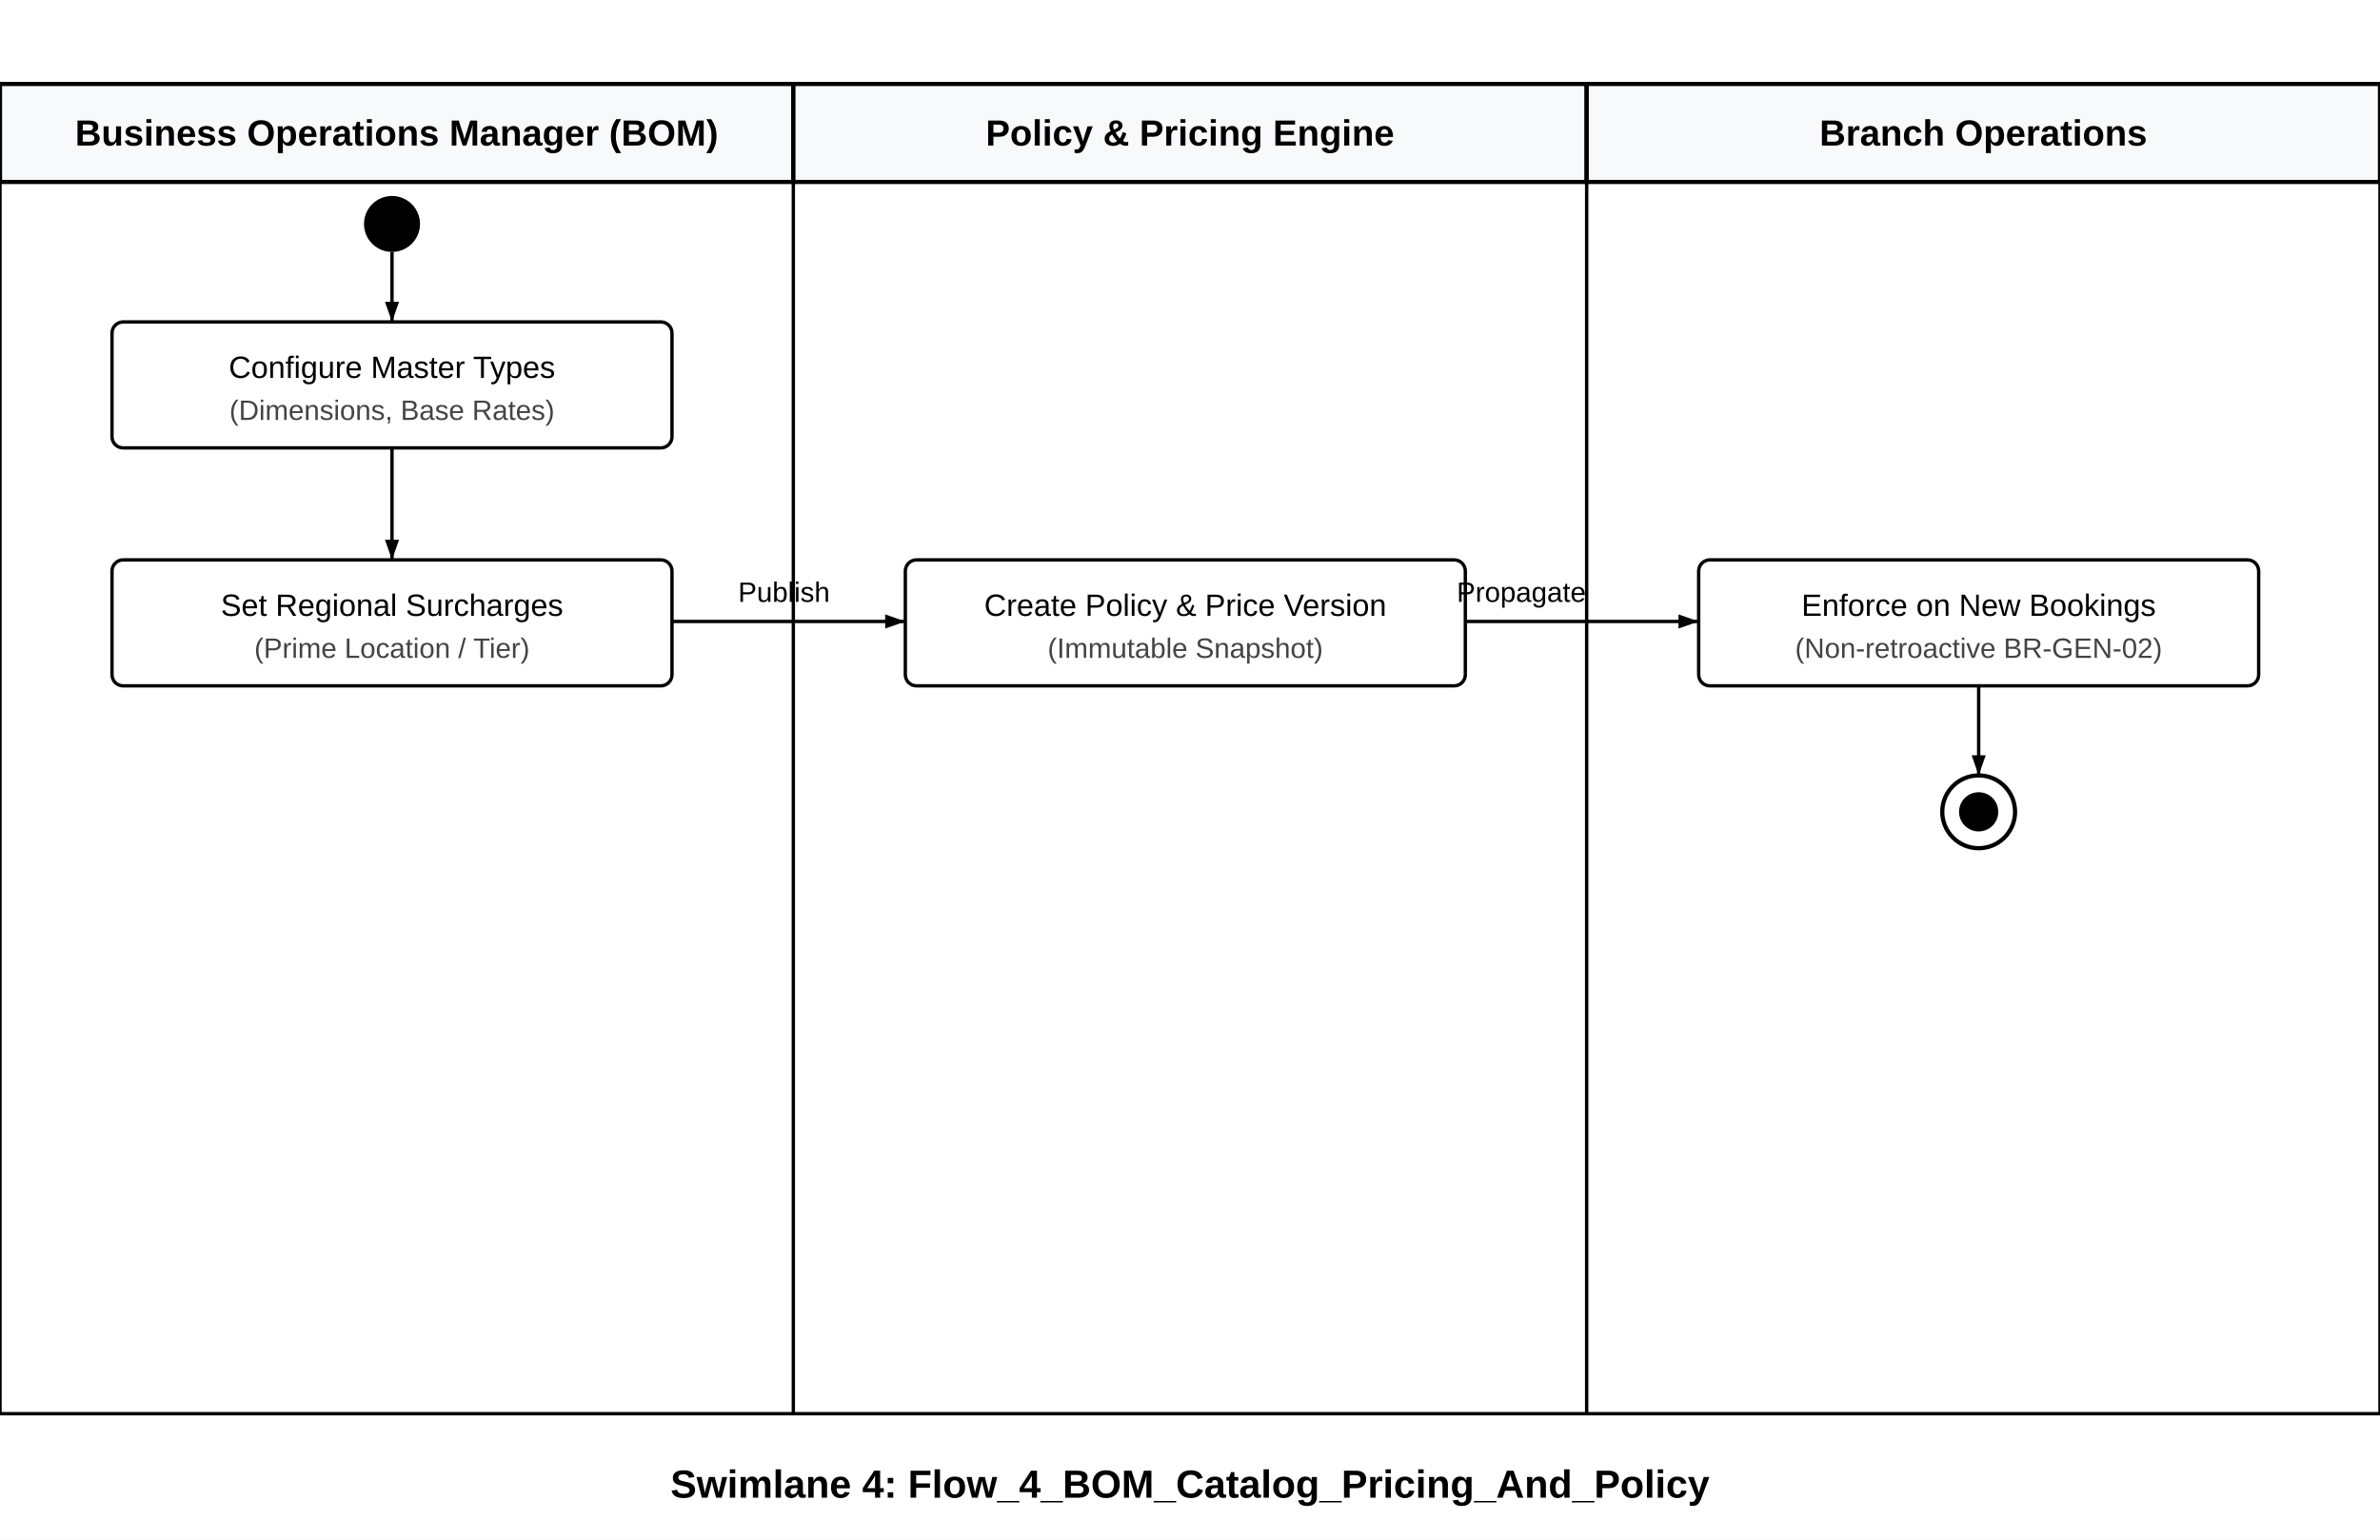
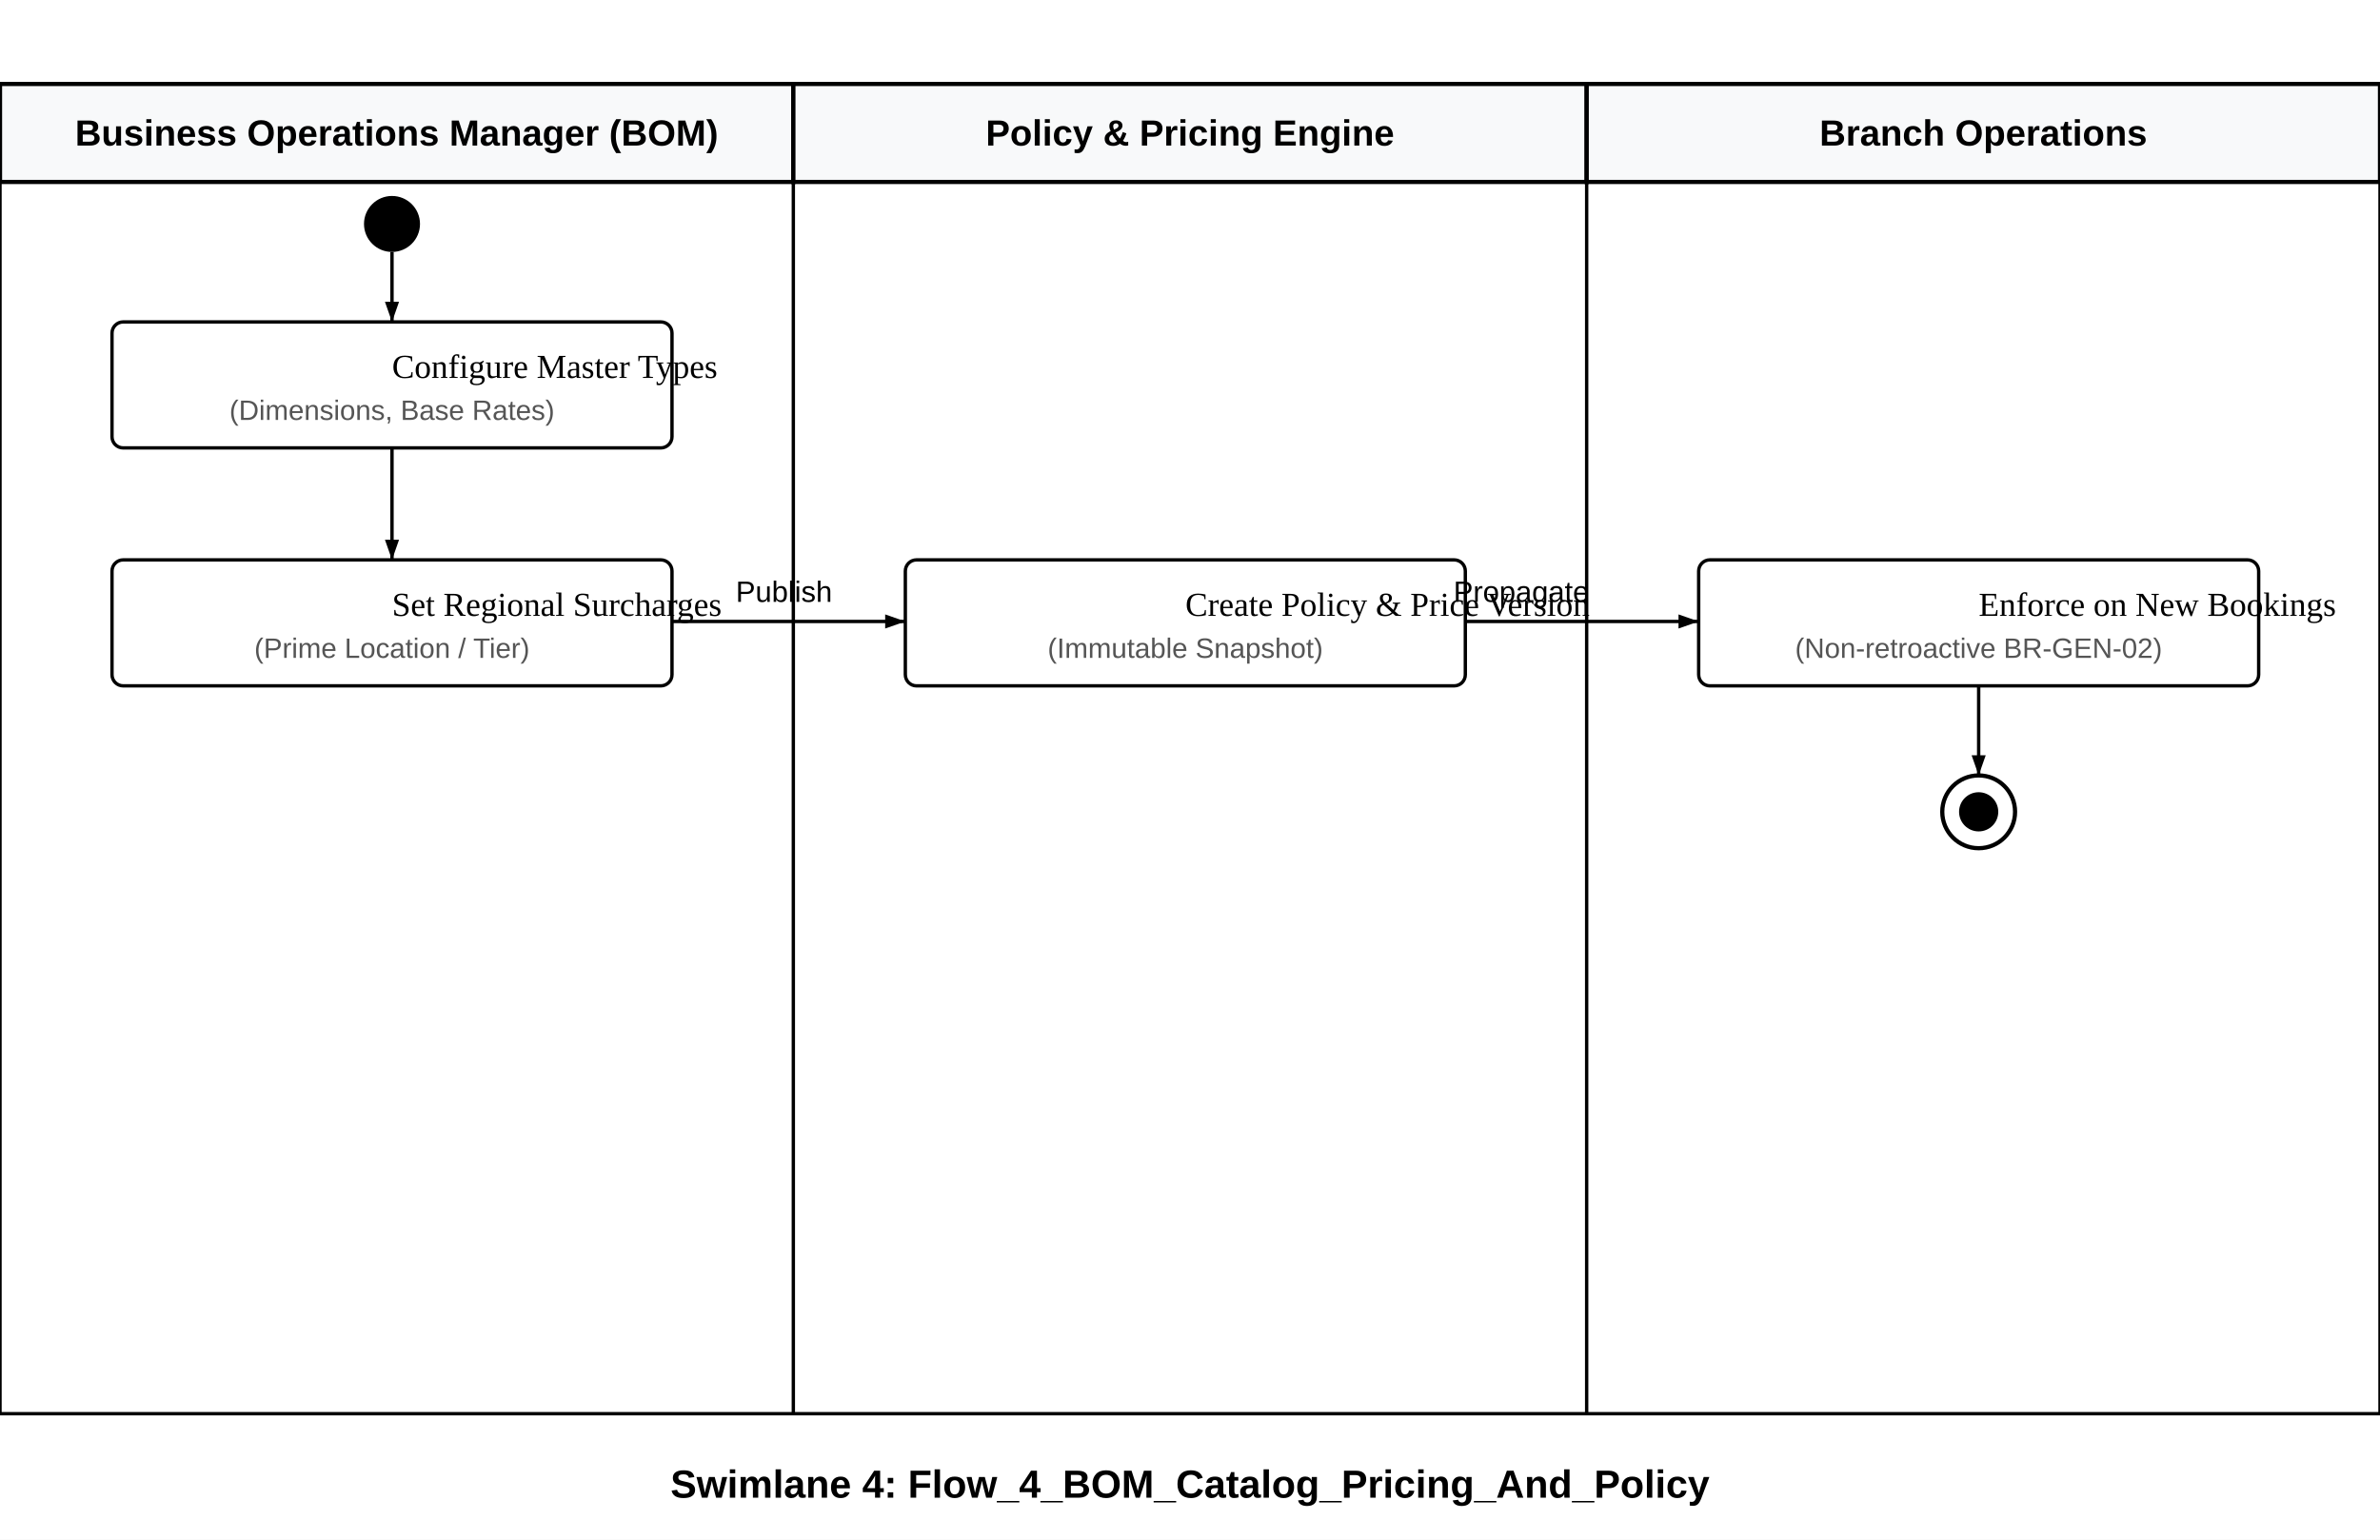
<svg xmlns="http://www.w3.org/2000/svg" viewBox="0 0 850 550" width="850" height="550">
  <style>
    .lane-title { font-family: Arial, sans-serif; font-size: 13px; font-weight: bold; text-anchor: middle; fill: #000000; }
-     .act-text { font-family: Arial, sans-serif; font-size: 11px; text-anchor: middle; fill: #000000; }
-     .act-desc { font-family: Arial, sans-serif; font-size: 10px; text-anchor: middle; fill: #444444; }
-     .edge-label { font-family: Arial, sans-serif; font-size: 10px; fill: #000000; text-anchor: middle; }
-     .edge-label-start { font-family: Arial, sans-serif; font-size: 10px; fill: #000000; text-anchor: start; }
+     .act-title { font-family: Arial, sans-serif; font-size: 12px; font-weight: bold; text-anchor: middle; fill: #000000; }
+     .act-desc { font-family: Arial, sans-serif; font-size: 10px; text-anchor: middle; fill: #555555; }
+     .edge-label { font-family: Arial, sans-serif; font-size: 10.5px; fill: #000000; text-anchor: middle; }
    .caption { font-family: Arial, sans-serif; font-size: 14px; font-weight: bold; text-anchor: middle; fill: #000000; }
  </style>
  <defs>
    <marker id="arrow" viewBox="0 0 10 10" refX="10" refY="5" markerWidth="6" markerHeight="6" orient="auto-start-reverse">
      <path d="M 0 1.5 L 10 5 L 0 8.5 z" fill="#000000" />
    </marker>
  </defs>
  <rect width="850" height="550" fill="#ffffff" />
  <rect x="0" y="30" width="283.333" height="35" stroke="#000000" stroke-width="1.5" fill="#f8f9fa" />
  <text x="141.667" y="52" class="lane-title">Business Operations Manager (BOM)</text>
  <rect x="283.333" y="30" width="283.333" height="35" stroke="#000000" stroke-width="1.5" fill="#f8f9fa" />
  <text x="425" y="52" class="lane-title">Policy &amp; Pricing Engine</text>
  <rect x="566.667" y="30" width="283.333" height="35" stroke="#000000" stroke-width="1.5" fill="#f8f9fa" />
  <text x="708.333" y="52" class="lane-title">Branch Operations</text>
  <line x1="0" y1="30" x2="0" y2="505" stroke="#000000" stroke-width="1.2" />
  <line x1="283.333" y1="30" x2="283.333" y2="505" stroke="#000000" stroke-width="1.2" />
  <line x1="566.667" y1="30" x2="566.667" y2="505" stroke="#000000" stroke-width="1.2" />
  <line x1="850" y1="30" x2="850" y2="505" stroke="#000000" stroke-width="1.2" />
  <line x1="0" y1="505" x2="850" y2="505" stroke="#000000" stroke-width="1.2" />
  <circle cx="140" cy="80" r="10" fill="#000000" />
  <path d="M 140 90 L 140 115" stroke="#000000" stroke-width="1.2" fill="none" marker-end="url(#arrow)" />
  <rect x="40" y="115" width="200" height="45" rx="4" ry="4" stroke="#000000" stroke-width="1.2" fill="#ffffff" />
  <text x="140" y="135" class="act-text">Configure Master Types</text>
  <text x="140" y="150" class="act-desc">(Dimensions, Base Rates)</text>
  <path d="M 140 160 L 140 200" stroke="#000000" stroke-width="1.2" fill="none" marker-end="url(#arrow)" />
  <rect x="40" y="200" width="200" height="45" rx="4" ry="4" stroke="#000000" stroke-width="1.2" fill="#ffffff" />
  <text x="140" y="220" class="act-text">Set Regional Surcharges</text>
  <text x="140" y="235" class="act-desc">(Prime Location / Tier)</text>
  <path d="M 240 222 L 323.333 222" stroke="#000000" stroke-width="1.2" fill="none" marker-end="url(#arrow)" />
  <text x="280" y="215" class="edge-label">Publish</text>
  <rect x="323.333" y="200" width="200" height="45" rx="4" ry="4" stroke="#000000" stroke-width="1.2" fill="#ffffff" />
  <text x="423.333" y="220" class="act-text">Create Policy &amp; Price Version</text>
  <text x="423.333" y="235" class="act-desc">(Immutable Snapshot)</text>
  <path d="M 523.333 222 L 606.667 222" stroke="#000000" stroke-width="1.2" fill="none" marker-end="url(#arrow)" />
  <text x="543.333" y="215" class="edge-label">Propagate</text>
  <rect x="606.667" y="200" width="200" height="45" rx="4" ry="4" stroke="#000000" stroke-width="1.2" fill="#ffffff" />
  <text x="706.667" y="220" class="act-text">Enforce on New Bookings</text>
  <text x="706.667" y="235" class="act-desc">(Non-retroactive BR-GEN-02)</text>
  <circle cx="706.667" cy="290" r="13" stroke="#000000" stroke-width="1.5" fill="#ffffff" />
  <circle cx="706.667" cy="290" r="7" fill="#000000" />
  <path d="M 706.667 245 L 706.667 277" stroke="#000000" stroke-width="1.2" fill="none" marker-end="url(#arrow)" />
  <text x="425" y="535" class="caption">Swimlane 4: Flow_4_BOM_Catalog_Pricing_And_Policy</text>
</svg>
